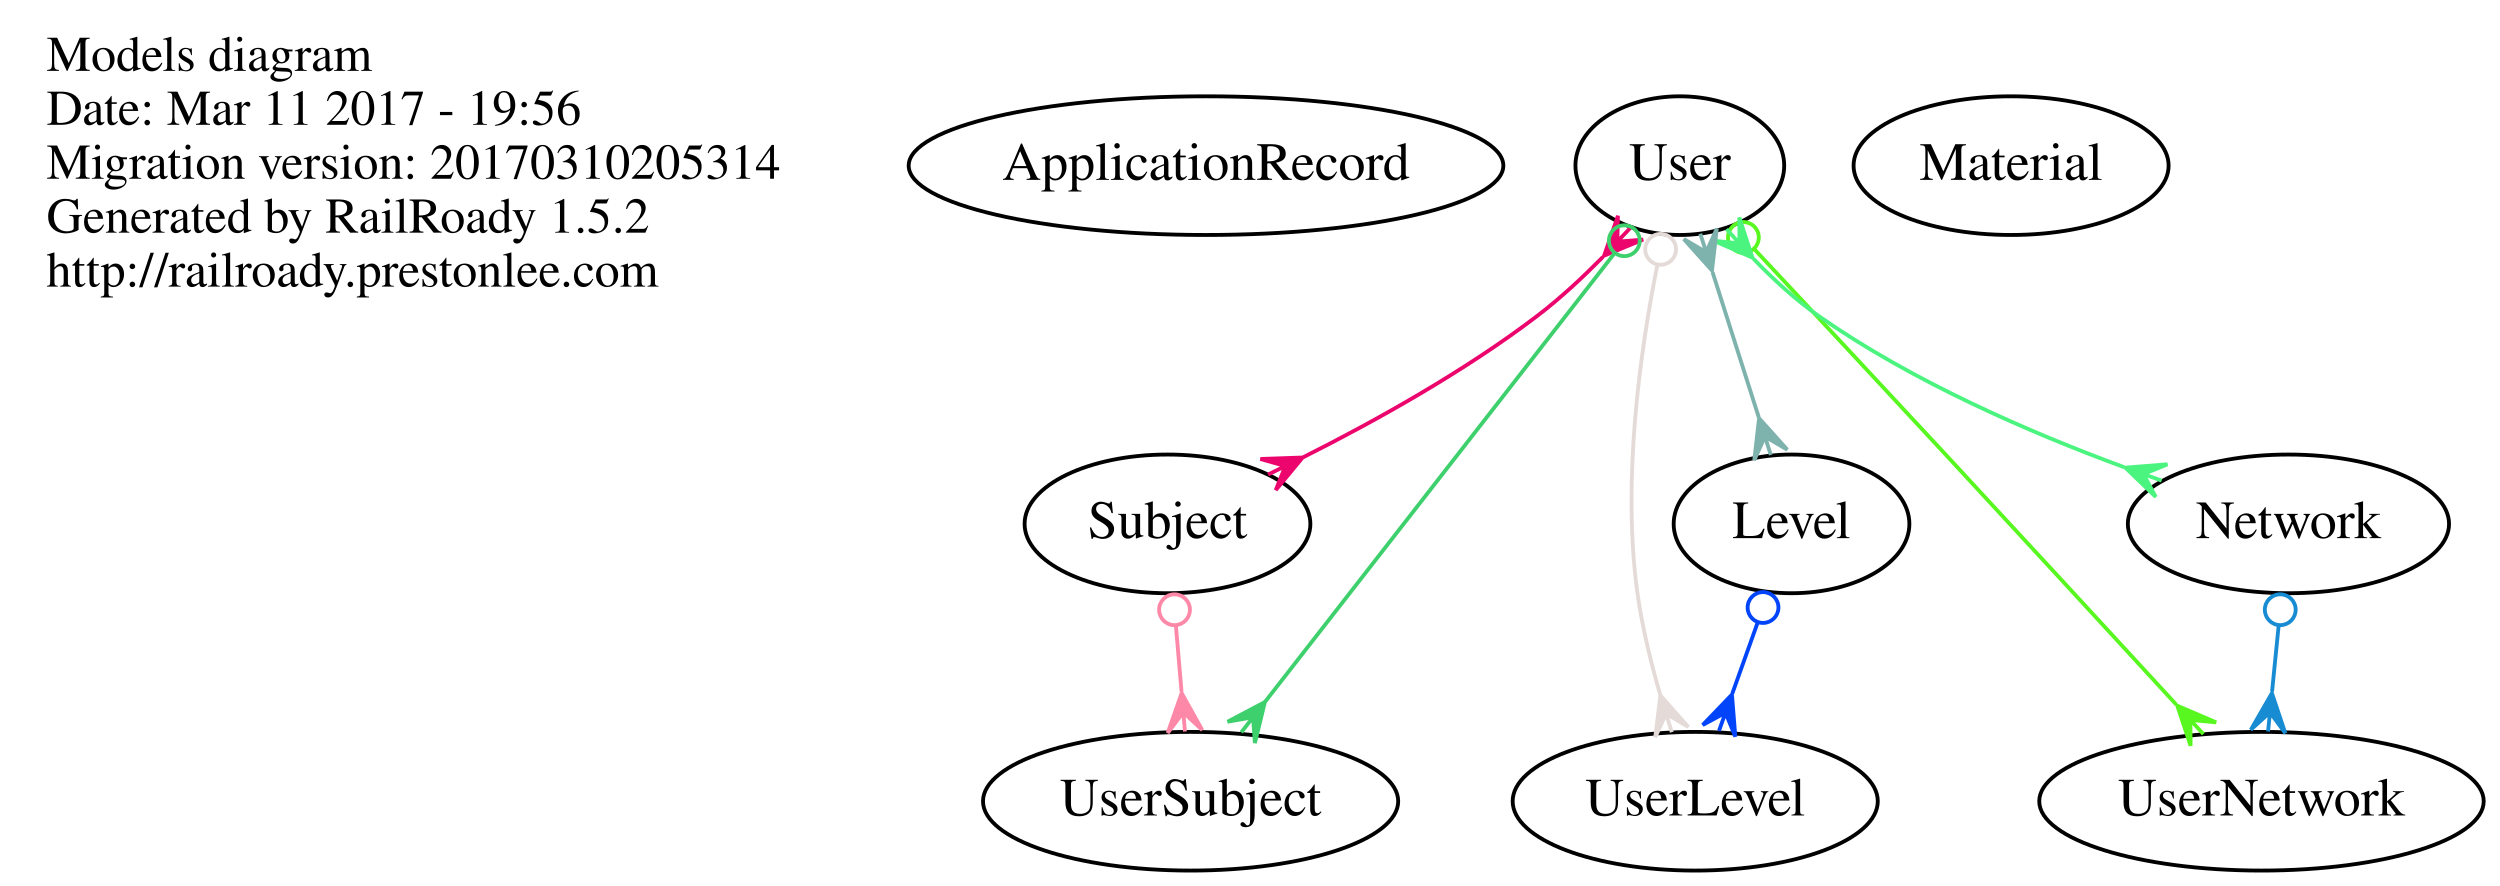
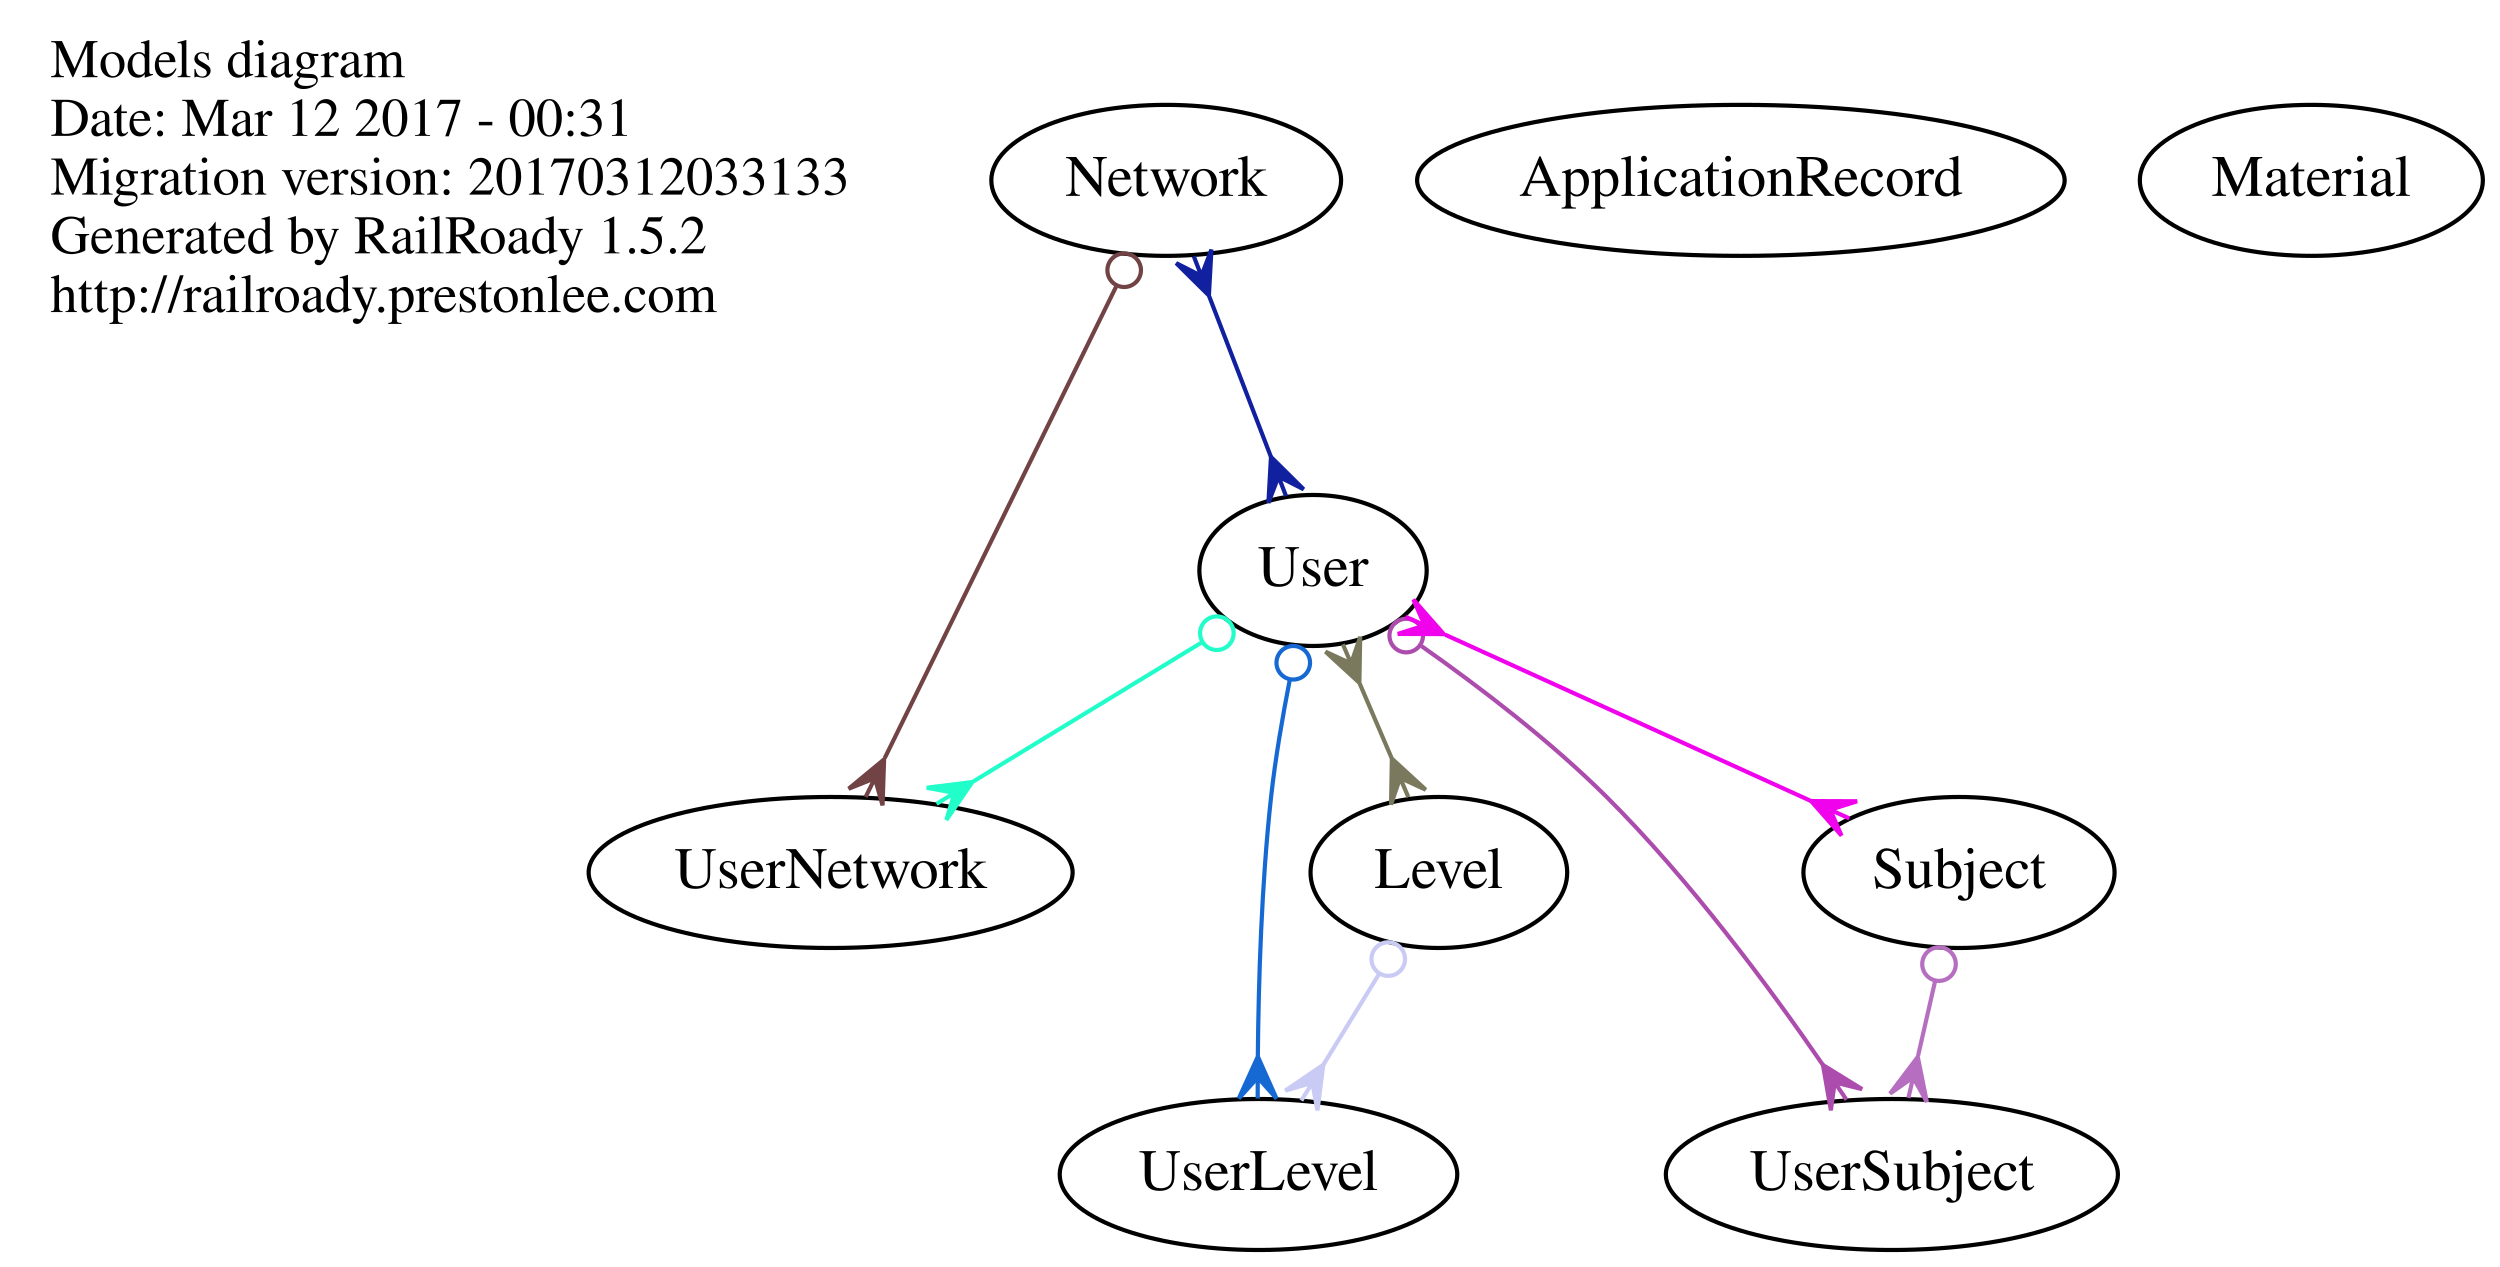
- <svg xmlns="http://www.w3.org/2000/svg" width="649pt" height="230pt" viewBox="0.00 0.00 648.84 230.00">
-   <g id="graph0" class="graph" transform="scale(1 1) rotate(0) translate(4 226)">
-     <polygon fill="none" stroke="none" points="-4,4 -4,-226 644.845,-226 644.845,4 -4,4" />
+ <svg xmlns="http://www.w3.org/2000/svg" width="596pt" height="302pt" viewBox="0.00 0.00 595.95 302.00">
+   <g id="graph0" class="graph" transform="scale(1 1) rotate(0) translate(4 298)">
+     <polygon fill="none" stroke="none" points="-4,4 -4,-298 591.946,-298 591.946,4 -4,4" />
    <g id="node1" class="node">
-       <text text-anchor="start" x="8" y="-207.6" font-family="Times,serif" font-size="13.00">Models diagram</text>
-       <text text-anchor="start" x="8" y="-193.6" font-family="Times,serif" font-size="13.00">Date: Mar 11 2017 - 19:56</text>
-       <text text-anchor="start" x="8" y="-179.6" font-family="Times,serif" font-size="13.00">Migration version: 20170310205314</text>
-       <text text-anchor="start" x="8" y="-165.6" font-family="Times,serif" font-size="13.00">Generated by RailRoady 1.5.2</text>
-       <text text-anchor="start" x="8" y="-151.6" font-family="Times,serif" font-size="13.00">http://railroady.prestonlee.com</text>
+       <text text-anchor="start" x="8" y="-279.6" font-family="Times,serif" font-size="13.00">Models diagram</text>
+       <text text-anchor="start" x="8" y="-265.6" font-family="Times,serif" font-size="13.00">Date: Mar 12 2017 - 00:31</text>
+       <text text-anchor="start" x="8" y="-251.6" font-family="Times,serif" font-size="13.00">Migration version: 20170312033133</text>
+       <text text-anchor="start" x="8" y="-237.6" font-family="Times,serif" font-size="13.00">Generated by RailRoady 1.5.2</text>
+       <text text-anchor="start" x="8" y="-223.6" font-family="Times,serif" font-size="13.00">http://railroady.prestonlee.com</text>
    </g>
    <g id="node2" class="node">
-       <ellipse fill="none" stroke="black" cx="309" cy="-183" rx="77.187" ry="18" />
-       <text text-anchor="middle" x="309" y="-179.3" font-family="Times,serif" font-size="14.00">ApplicationRecord</text>
+       <ellipse fill="none" stroke="black" cx="194" cy="-90" rx="57.69" ry="18" />
+       <text text-anchor="middle" x="194" y="-86.3" font-family="Times,serif" font-size="14.00">UserNetwork</text>
    </g>
    <g id="node3" class="node">
-       <ellipse fill="none" stroke="black" cx="432" cy="-183" rx="27.097" ry="18" />
-       <text text-anchor="middle" x="432" y="-179.3" font-family="Times,serif" font-size="14.00">User</text>
+       <ellipse fill="none" stroke="black" cx="296" cy="-18" rx="47.392" ry="18" />
+       <text text-anchor="middle" x="296" y="-14.3" font-family="Times,serif" font-size="14.00">UserLevel</text>
    </g>
    <g id="node4" class="node">
-       <ellipse fill="none" stroke="black" cx="299" cy="-90" rx="37.093" ry="18" />
-       <text text-anchor="middle" x="299" y="-86.3" font-family="Times,serif" font-size="14.00">Subject</text>
+       <ellipse fill="none" stroke="black" cx="339" cy="-90" rx="30.595" ry="18" />
+       <text text-anchor="middle" x="339" y="-86.3" font-family="Times,serif" font-size="14.00">Level</text>
+     </g>
+     <g id="edge1" class="edge">
+       <path fill="none" stroke="#c9cbf4" d="M324.794,-65.874C320.524,-58.924 315.82,-51.265 311.473,-44.188" />
+       <ellipse fill="none" stroke="#c9cbf4" cx="326.933" cy="-69.356" rx="4" ry="4" />
+       <polygon fill="#c9cbf4" stroke="#c9cbf4" points="311.452,-44.154 310.052,-33.278 308.835,-39.894 306.218,-35.633 306.218,-35.633 306.218,-35.633 308.835,-39.894 302.383,-37.989 311.452,-44.154 311.452,-44.154" />
+     </g>
+     <g id="node5" class="node">
+       <ellipse fill="none" stroke="black" cx="411" cy="-255" rx="77.187" ry="18" />
+       <text text-anchor="middle" x="411" y="-251.3" font-family="Times,serif" font-size="14.00">ApplicationRecord</text>
+     </g>
+     <g id="node6" class="node">
+       <ellipse fill="none" stroke="black" cx="274" cy="-255" rx="41.693" ry="18" />
+       <text text-anchor="middle" x="274" y="-251.3" font-family="Times,serif" font-size="14.00">Network</text>
+     </g>
+     <g id="edge2" class="edge">
+       <path fill="none" stroke="#724345" d="M262.054,-229.66C247.255,-199.507 222.137,-148.329 206.907,-117.298" />
+       <ellipse fill="none" stroke="#724345" cx="263.978" cy="-233.579" rx="4" ry="4" />
+       <polygon fill="#724345" stroke="#724345" points="206.741,-116.96 206.375,-106 204.538,-112.471 202.335,-107.983 202.335,-107.983 202.335,-107.983 204.538,-112.471 198.295,-109.965 206.741,-116.96 206.741,-116.96" />
+     </g>
+     <g id="node7" class="node">
+       <ellipse fill="none" stroke="black" cx="309" cy="-162" rx="27.097" ry="18" />
+       <text text-anchor="middle" x="309" y="-158.3" font-family="Times,serif" font-size="14.00">User</text>
+     </g>
+     <g id="edge3" class="edge">
+       <path fill="none" stroke="#11209f" d="M284.245,-227.363C288.873,-215.33 294.323,-201.16 298.93,-189.182" />
+       <polygon fill="#11209f" stroke="#11209f" points="284.173,-227.55 276.383,-235.268 282.378,-232.217 280.583,-236.884 280.583,-236.884 280.583,-236.884 282.378,-232.217 284.783,-238.499 284.173,-227.55 284.173,-227.55" />
+       <polygon fill="#11209f" stroke="#11209f" points="298.975,-189.066 306.765,-181.348 300.77,-184.399 302.565,-179.732 302.565,-179.732 302.565,-179.732 300.77,-184.399 298.364,-178.117 298.975,-189.066 298.975,-189.066" />
+     </g>
+     <g id="edge6" class="edge">
+       <path fill="none" stroke="#22fec9" d="M282.542,-144.895C266.335,-135.03 245.429,-122.305 228.002,-111.697" />
+       <ellipse fill="none" stroke="#22fec9" cx="286.075" cy="-147.046" rx="4" ry="4" />
+       <polygon fill="#22fec9" stroke="#22fec9" points="227.79,-111.568 221.588,-102.525 223.519,-108.968 219.248,-106.369 219.248,-106.369 219.248,-106.369 223.519,-108.968 216.909,-110.212 227.79,-111.568 227.79,-111.568" />
+     </g>
+     <g id="edge5" class="edge">
+       <path fill="none" stroke="#1669d3" d="M303.454,-135.915C301.728,-127.13 300.014,-117.169 299,-108 296.721,-87.385 296.007,-63.935 295.843,-46.282" />
+       <ellipse fill="none" stroke="#1669d3" cx="304.288" cy="-139.995" rx="4" ry="4" />
+       <polygon fill="#1669d3" stroke="#1669d3" points="295.843,-46.117 300.303,-36.1 295.823,-41.117 295.803,-36.117 295.803,-36.117 295.803,-36.117 295.823,-41.117 291.303,-36.135 295.843,-46.117 295.843,-46.117" />
+     </g>
+     <g id="edge8" class="edge">
+       <path fill="none" stroke="#7a795d" d="M320.119,-135.056C322.604,-129.258 325.241,-123.104 327.732,-117.291" />
+       <polygon fill="#7a795d" stroke="#7a795d" points="320.049,-135.22 311.973,-142.638 318.079,-139.815 316.11,-144.411 316.11,-144.411 316.11,-144.411 318.079,-139.815 320.246,-146.184 320.049,-135.22 320.049,-135.22" />
+       <polygon fill="#7a795d" stroke="#7a795d" points="327.794,-117.148 335.869,-109.729 329.763,-112.552 331.733,-107.956 331.733,-107.956 331.733,-107.956 329.763,-112.552 327.597,-106.184 327.794,-117.148 327.794,-117.148" />
+     </g>
+     <g id="node9" class="node">
+       <ellipse fill="none" stroke="black" cx="447" cy="-18" rx="53.891" ry="18" />
+       <text text-anchor="middle" x="447" y="-14.3" font-family="Times,serif" font-size="14.00">UserSubject</text>
    </g>
    <g id="edge4" class="edge">
-       <path fill="none" stroke="#eb056d" d="M412.009,-159.272C406.758,-153.938 400.903,-148.502 395,-144 376.223,-129.679 353.103,-116.792 334.258,-107.313" />
-       <polygon fill="#eb056d" stroke="#eb056d" points="412.341,-159.624 415.935,-169.984 415.774,-163.259 419.207,-166.895 419.207,-166.895 419.207,-166.895 415.774,-163.259 422.478,-163.805 412.341,-159.624 412.341,-159.624" />
-       <polygon fill="#eb056d" stroke="#eb056d" points="334.085,-107.228 327.102,-98.773 329.6,-105.019 325.114,-102.81 325.114,-102.81 325.114,-102.81 329.6,-105.019 323.126,-106.847 334.085,-107.228 334.085,-107.228" />
+       <path fill="none" stroke="#ac4cad" d="M334.847,-143.972C348.674,-134.256 365.57,-121.371 379,-108 398.747,-88.339 417.694,-62.801 430.549,-44.127" />
+       <ellipse fill="none" stroke="#ac4cad" cx="331.221" cy="-146.477" rx="4" ry="4" />
+       <polygon fill="#ac4cad" stroke="#ac4cad" points="430.568,-44.099 439.903,-38.346 433.373,-39.96 436.177,-35.821 436.177,-35.821 436.177,-35.821 433.373,-39.96 432.452,-33.297 430.568,-44.099 430.568,-44.099" />
    </g>
-     <g id="node5" class="node">
-       <ellipse fill="none" stroke="black" cx="305" cy="-18" rx="53.891" ry="18" />
-       <text text-anchor="middle" x="305" y="-14.3" font-family="Times,serif" font-size="14.00">UserSubject</text>
+     <g id="node10" class="node">
+       <ellipse fill="none" stroke="black" cx="463" cy="-90" rx="37.093" ry="18" />
+       <text text-anchor="middle" x="463" y="-86.3" font-family="Times,serif" font-size="14.00">Subject</text>
    </g>
-     <g id="edge1" class="edge">
-       <path fill="none" stroke="#3ed06d" d="M414.931,-160.093C391.371,-129.854 349.005,-75.478 324.313,-43.788" />
-       <ellipse fill="none" stroke="#3ed06d" cx="417.594" cy="-163.51" rx="4" ry="4" />
-       <polygon fill="#3ed06d" stroke="#3ed06d" points="324.29,-43.758 321.693,-33.103 321.217,-39.813 318.144,-35.869 318.144,-35.869 318.144,-35.869 321.217,-39.813 314.594,-38.635 324.29,-43.758 324.29,-43.758" />
-     </g>
-     <g id="node6" class="node">
-       <ellipse fill="none" stroke="black" cx="436" cy="-18" rx="47.392" ry="18" />
-       <text text-anchor="middle" x="436" y="-14.3" font-family="Times,serif" font-size="14.00">UserLevel</text>
-     </g>
-     <g id="edge2" class="edge">
-       <path fill="none" stroke="#e4dbd8" d="M426.166,-157.21C421.706,-134.873 416.953,-101.162 421,-72 422.215,-63.246 424.508,-53.905 426.942,-45.541" />
-       <ellipse fill="none" stroke="#e4dbd8" cx="427.018" cy="-161.266" rx="4" ry="4" />
-       <polygon fill="#e4dbd8" stroke="#e4dbd8" points="426.96,-45.483 434.216,-37.261 428.439,-40.706 429.918,-35.93 429.918,-35.93 429.918,-35.93 428.439,-40.706 425.619,-34.599 426.96,-45.483 426.96,-45.483" />
+     <g id="edge7" class="edge">
+       <path fill="none" stroke="#f003ec" d="M340.533,-146.667C365.841,-135.163 401.357,-119.019 427.629,-107.078" />
+       <polygon fill="#f003ec" stroke="#f003ec" points="340.168,-146.833 329.202,-146.874 335.616,-148.902 331.064,-150.971 331.064,-150.971 331.064,-150.971 335.616,-148.902 332.927,-155.067 340.168,-146.833 340.168,-146.833" />
+       <polygon fill="#f003ec" stroke="#f003ec" points="427.751,-107.023 438.716,-106.981 432.302,-104.953 436.854,-102.884 436.854,-102.884 436.854,-102.884 432.302,-104.953 434.992,-98.788 427.751,-107.023 427.751,-107.023" />
    </g>
    <g id="node8" class="node">
-       <ellipse fill="none" stroke="black" cx="583" cy="-18" rx="57.69" ry="18" />
-       <text text-anchor="middle" x="583" y="-14.3" font-family="Times,serif" font-size="14.00">UserNetwork</text>
-     </g>
-     <g id="edge3" class="edge">
-       <path fill="none" stroke="#59f720" d="M451.365,-161.297C465.214,-146.476 484.283,-126.036 501,-108 521.312,-86.086 544.363,-61.052 560.841,-43.129" />
-       <ellipse fill="none" stroke="#59f720" cx="448.503" cy="-164.36" rx="4" ry="4" />
-       <polygon fill="#59f720" stroke="#59f720" points="561.149,-42.793 571.229,-38.475 564.533,-39.112 567.916,-35.431 567.916,-35.431 567.916,-35.431 564.533,-39.112 564.603,-32.385 561.149,-42.793 561.149,-42.793" />
-     </g>
-     <g id="node9" class="node">
-       <ellipse fill="none" stroke="black" cx="590" cy="-90" rx="41.693" ry="18" />
-       <text text-anchor="middle" x="590" y="-86.3" font-family="Times,serif" font-size="14.00">Network</text>
-     </g>
-     <g id="edge6" class="edge">
-       <path fill="none" stroke="#4bf47f" d="M451.088,-158.852C456.207,-153.529 461.999,-148.204 468,-144 492.269,-126.997 522.862,-113.723 547.34,-104.712" />
-       <polygon fill="#4bf47f" stroke="#4bf47f" points="450.848,-159.117 440.793,-163.493 447.485,-162.818 444.123,-166.519 444.123,-166.519 444.123,-166.519 447.485,-162.818 447.454,-169.545 450.848,-159.117 450.848,-159.117" />
-       <polygon fill="#4bf47f" stroke="#4bf47f" points="547.661,-104.598 558.592,-105.469 552.369,-102.915 557.077,-101.232 557.077,-101.232 557.077,-101.232 552.369,-102.915 555.563,-96.994 547.661,-104.598 547.661,-104.598" />
-     </g>
-     <g id="node10" class="node">
-       <ellipse fill="none" stroke="black" cx="461" cy="-90" rx="30.595" ry="18" />
-       <text text-anchor="middle" x="461" y="-86.3" font-family="Times,serif" font-size="14.00">Level</text>
-     </g>
-     <g id="edge5" class="edge">
-       <path fill="none" stroke="#7db2ad" d="M440.491,-155.356C444.272,-143.493 448.714,-129.552 452.496,-117.684" />
-       <polygon fill="#7db2ad" stroke="#7db2ad" points="440.355,-155.781 433.031,-163.943 438.837,-160.545 437.319,-165.309 437.319,-165.309 437.319,-165.309 438.837,-160.545 441.607,-166.676 440.355,-155.781 440.355,-155.781" />
-       <polygon fill="#7db2ad" stroke="#7db2ad" points="452.58,-117.421 459.904,-109.26 454.098,-112.657 455.616,-107.893 455.616,-107.893 455.616,-107.893 454.098,-112.657 451.329,-106.527 452.58,-117.421 452.58,-117.421" />
-     </g>
-     <g id="edge7" class="edge">
-       <path fill="none" stroke="#fd88a7" d="M301.174,-63.64C301.652,-58.063 302.16,-52.132 302.645,-46.476" />
-       <ellipse fill="none" stroke="#fd88a7" cx="300.825" cy="-67.711" rx="4" ry="4" />
-       <polygon fill="#fd88a7" stroke="#fd88a7" points="302.68,-46.068 308.017,-36.489 303.107,-41.086 303.534,-36.104 303.534,-36.104 303.534,-36.104 303.107,-41.086 299.05,-35.72 302.68,-46.068 302.68,-46.068" />
-     </g>
-     <g id="node7" class="node">
-       <ellipse fill="none" stroke="black" cx="518" cy="-183" rx="40.893" ry="18" />
-       <text text-anchor="middle" x="518" y="-179.3" font-family="Times,serif" font-size="14.00">Material</text>
-     </g>
-     <g id="edge8" class="edge">
-       <path fill="none" stroke="#188cd3" d="M587.464,-63.64C586.906,-58.063 586.313,-52.132 585.748,-46.476" />
-       <ellipse fill="none" stroke="#188cd3" cx="587.872" cy="-67.716" rx="4" ry="4" />
-       <polygon fill="#188cd3" stroke="#188cd3" points="585.706,-46.055 589.188,-35.657 585.208,-41.08 584.71,-36.104 584.71,-36.104 584.71,-36.104 585.208,-41.08 580.233,-36.552 585.706,-46.055 585.706,-46.055" />
+       <ellipse fill="none" stroke="black" cx="547" cy="-255" rx="40.893" ry="18" />
+       <text text-anchor="middle" x="547" y="-251.3" font-family="Times,serif" font-size="14.00">Material</text>
    </g>
    <g id="edge9" class="edge">
-       <path fill="none" stroke="#0144fa" d="M452.167,-64.267C450.05,-58.34 447.779,-51.981 445.628,-45.959" />
-       <ellipse fill="none" stroke="#0144fa" cx="453.603" cy="-68.288" rx="4" ry="4" />
-       <polygon fill="#0144fa" stroke="#0144fa" points="445.533,-45.693 446.408,-34.762 443.851,-40.984 442.17,-36.275 442.17,-36.275 442.17,-36.275 443.851,-40.984 437.932,-37.789 445.533,-45.693 445.533,-45.693" />
+       <path fill="none" stroke="#b66fc0" d="M457.283,-63.987C455.971,-58.249 454.571,-52.121 453.238,-46.293" />
+       <ellipse fill="none" stroke="#b66fc0" cx="458.236" cy="-68.156" rx="4" ry="4" />
+       <polygon fill="#b66fc0" stroke="#b66fc0" points="453.177,-46.024 455.336,-35.273 452.063,-41.15 450.949,-36.275 450.949,-36.275 450.949,-36.275 452.063,-41.15 446.562,-37.278 453.177,-46.024 453.177,-46.024" />
    </g>
  </g>
</svg>
